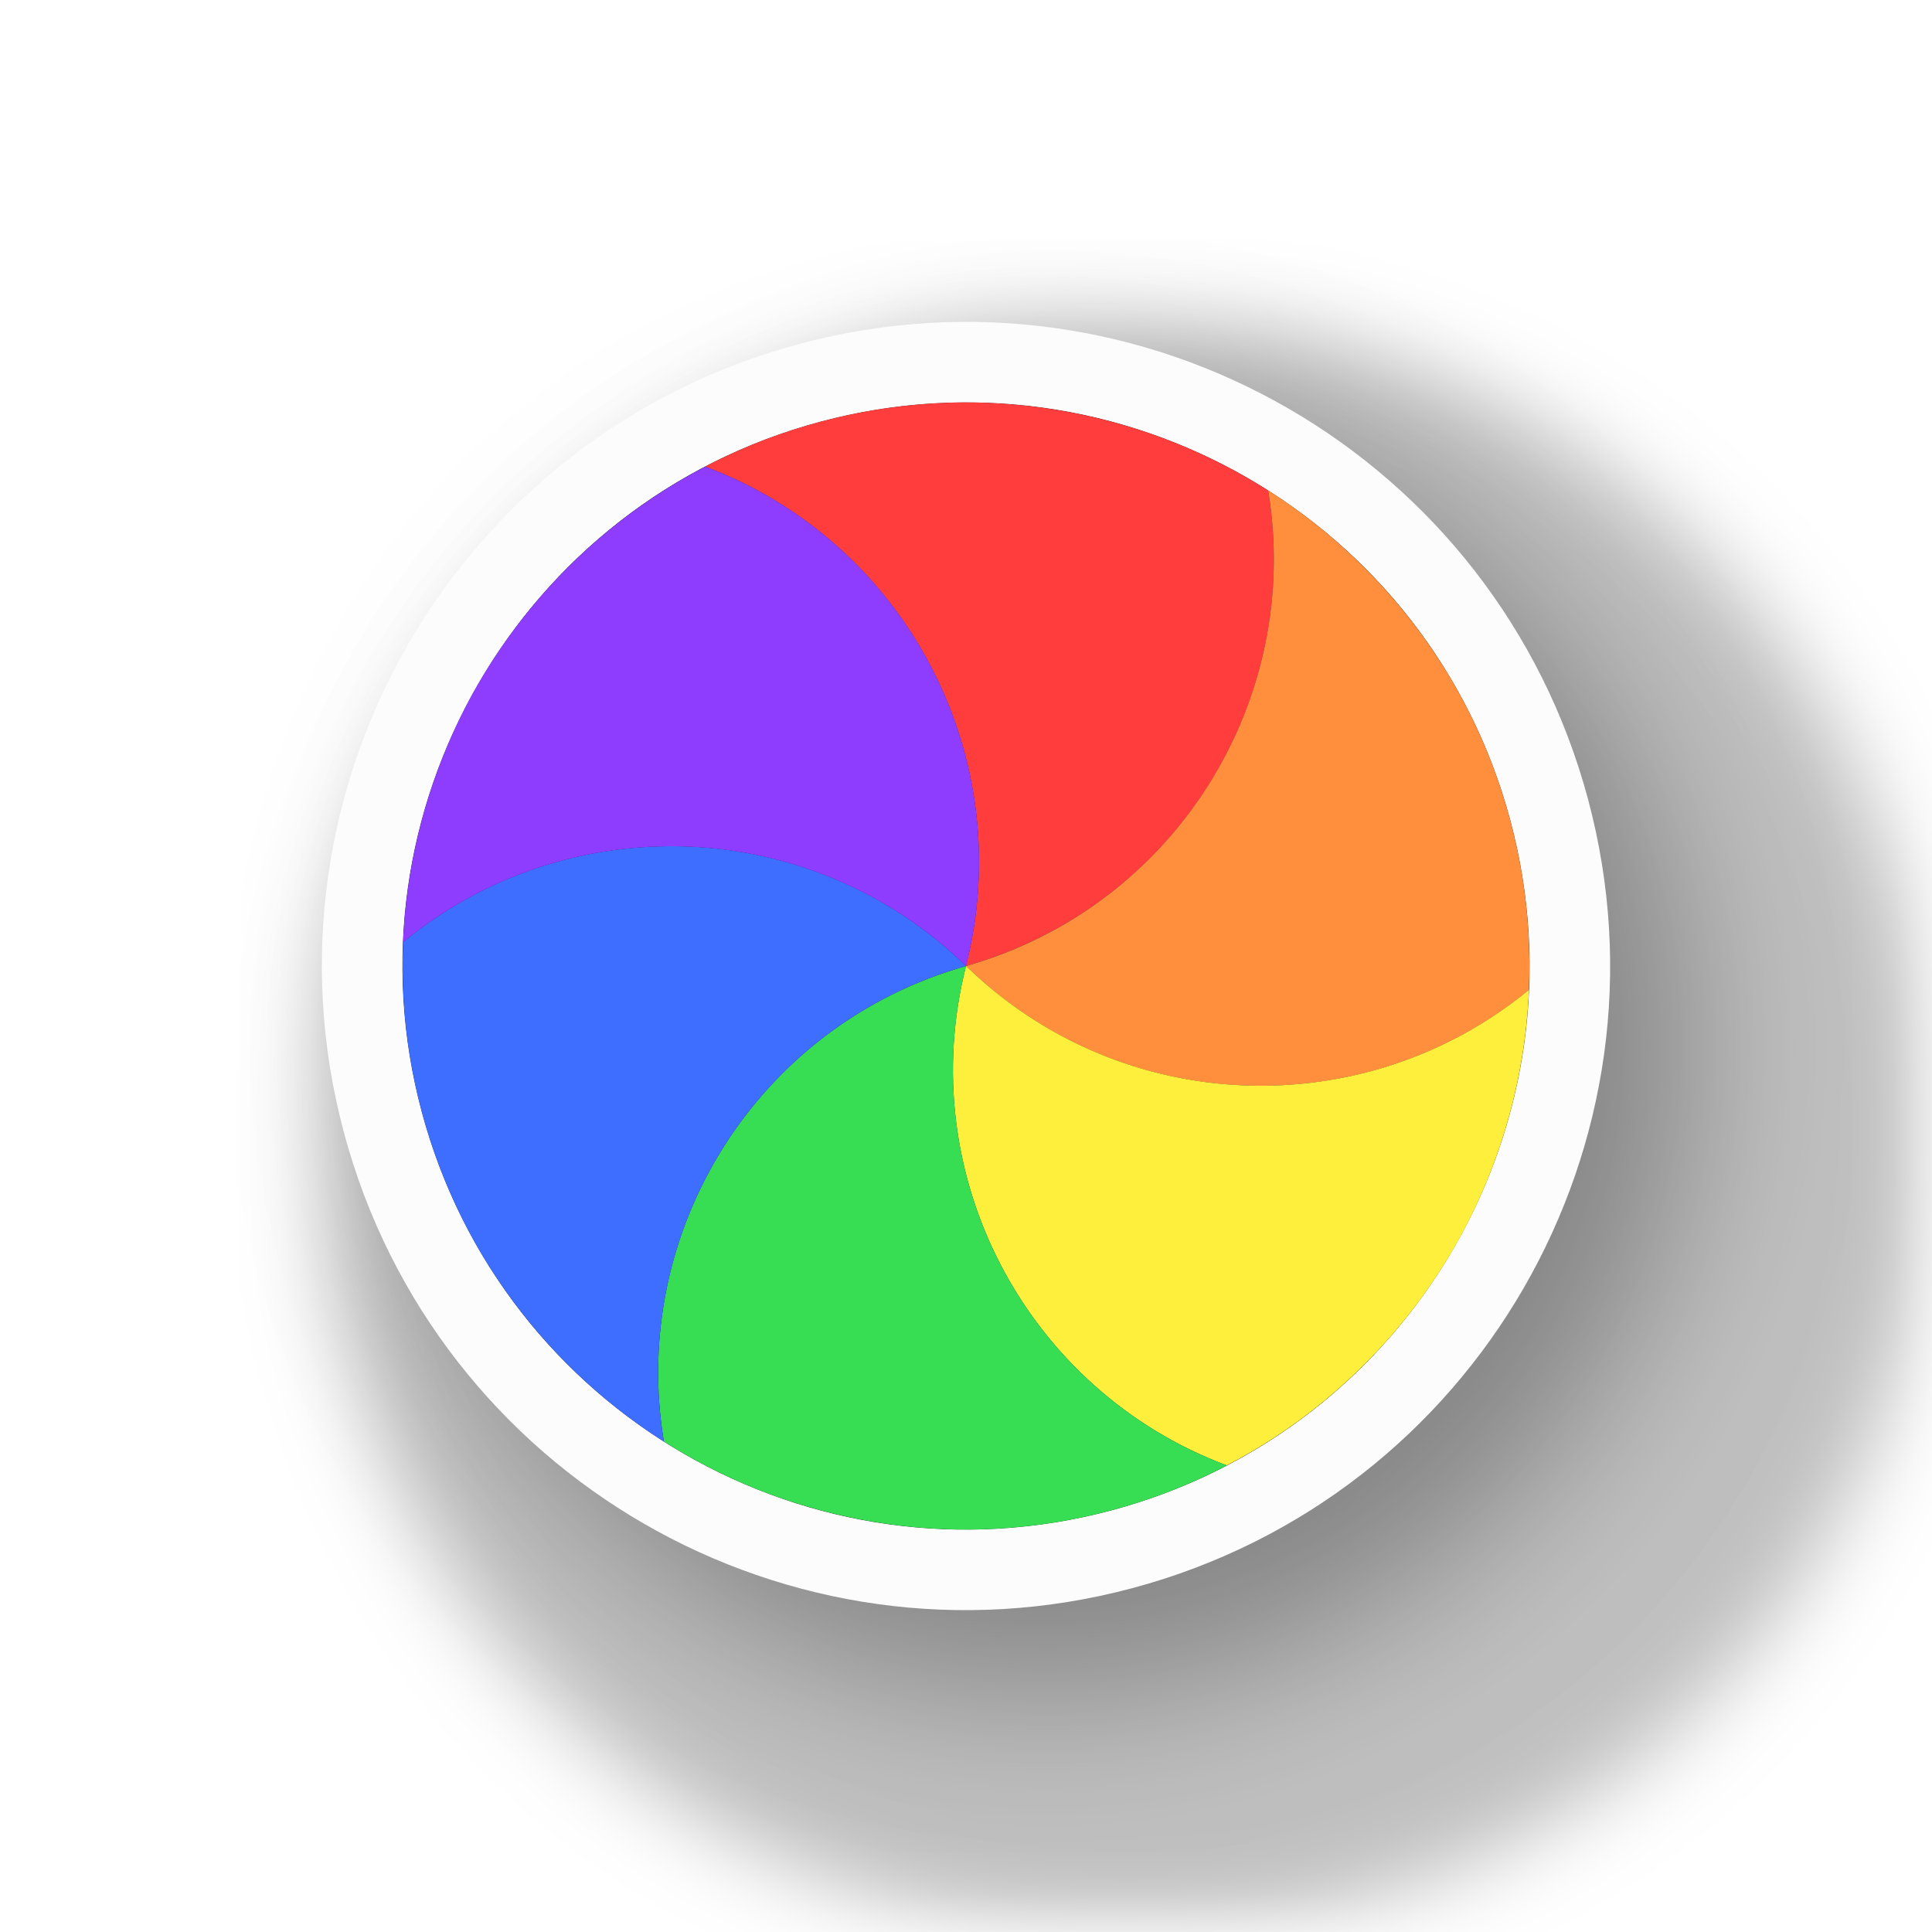
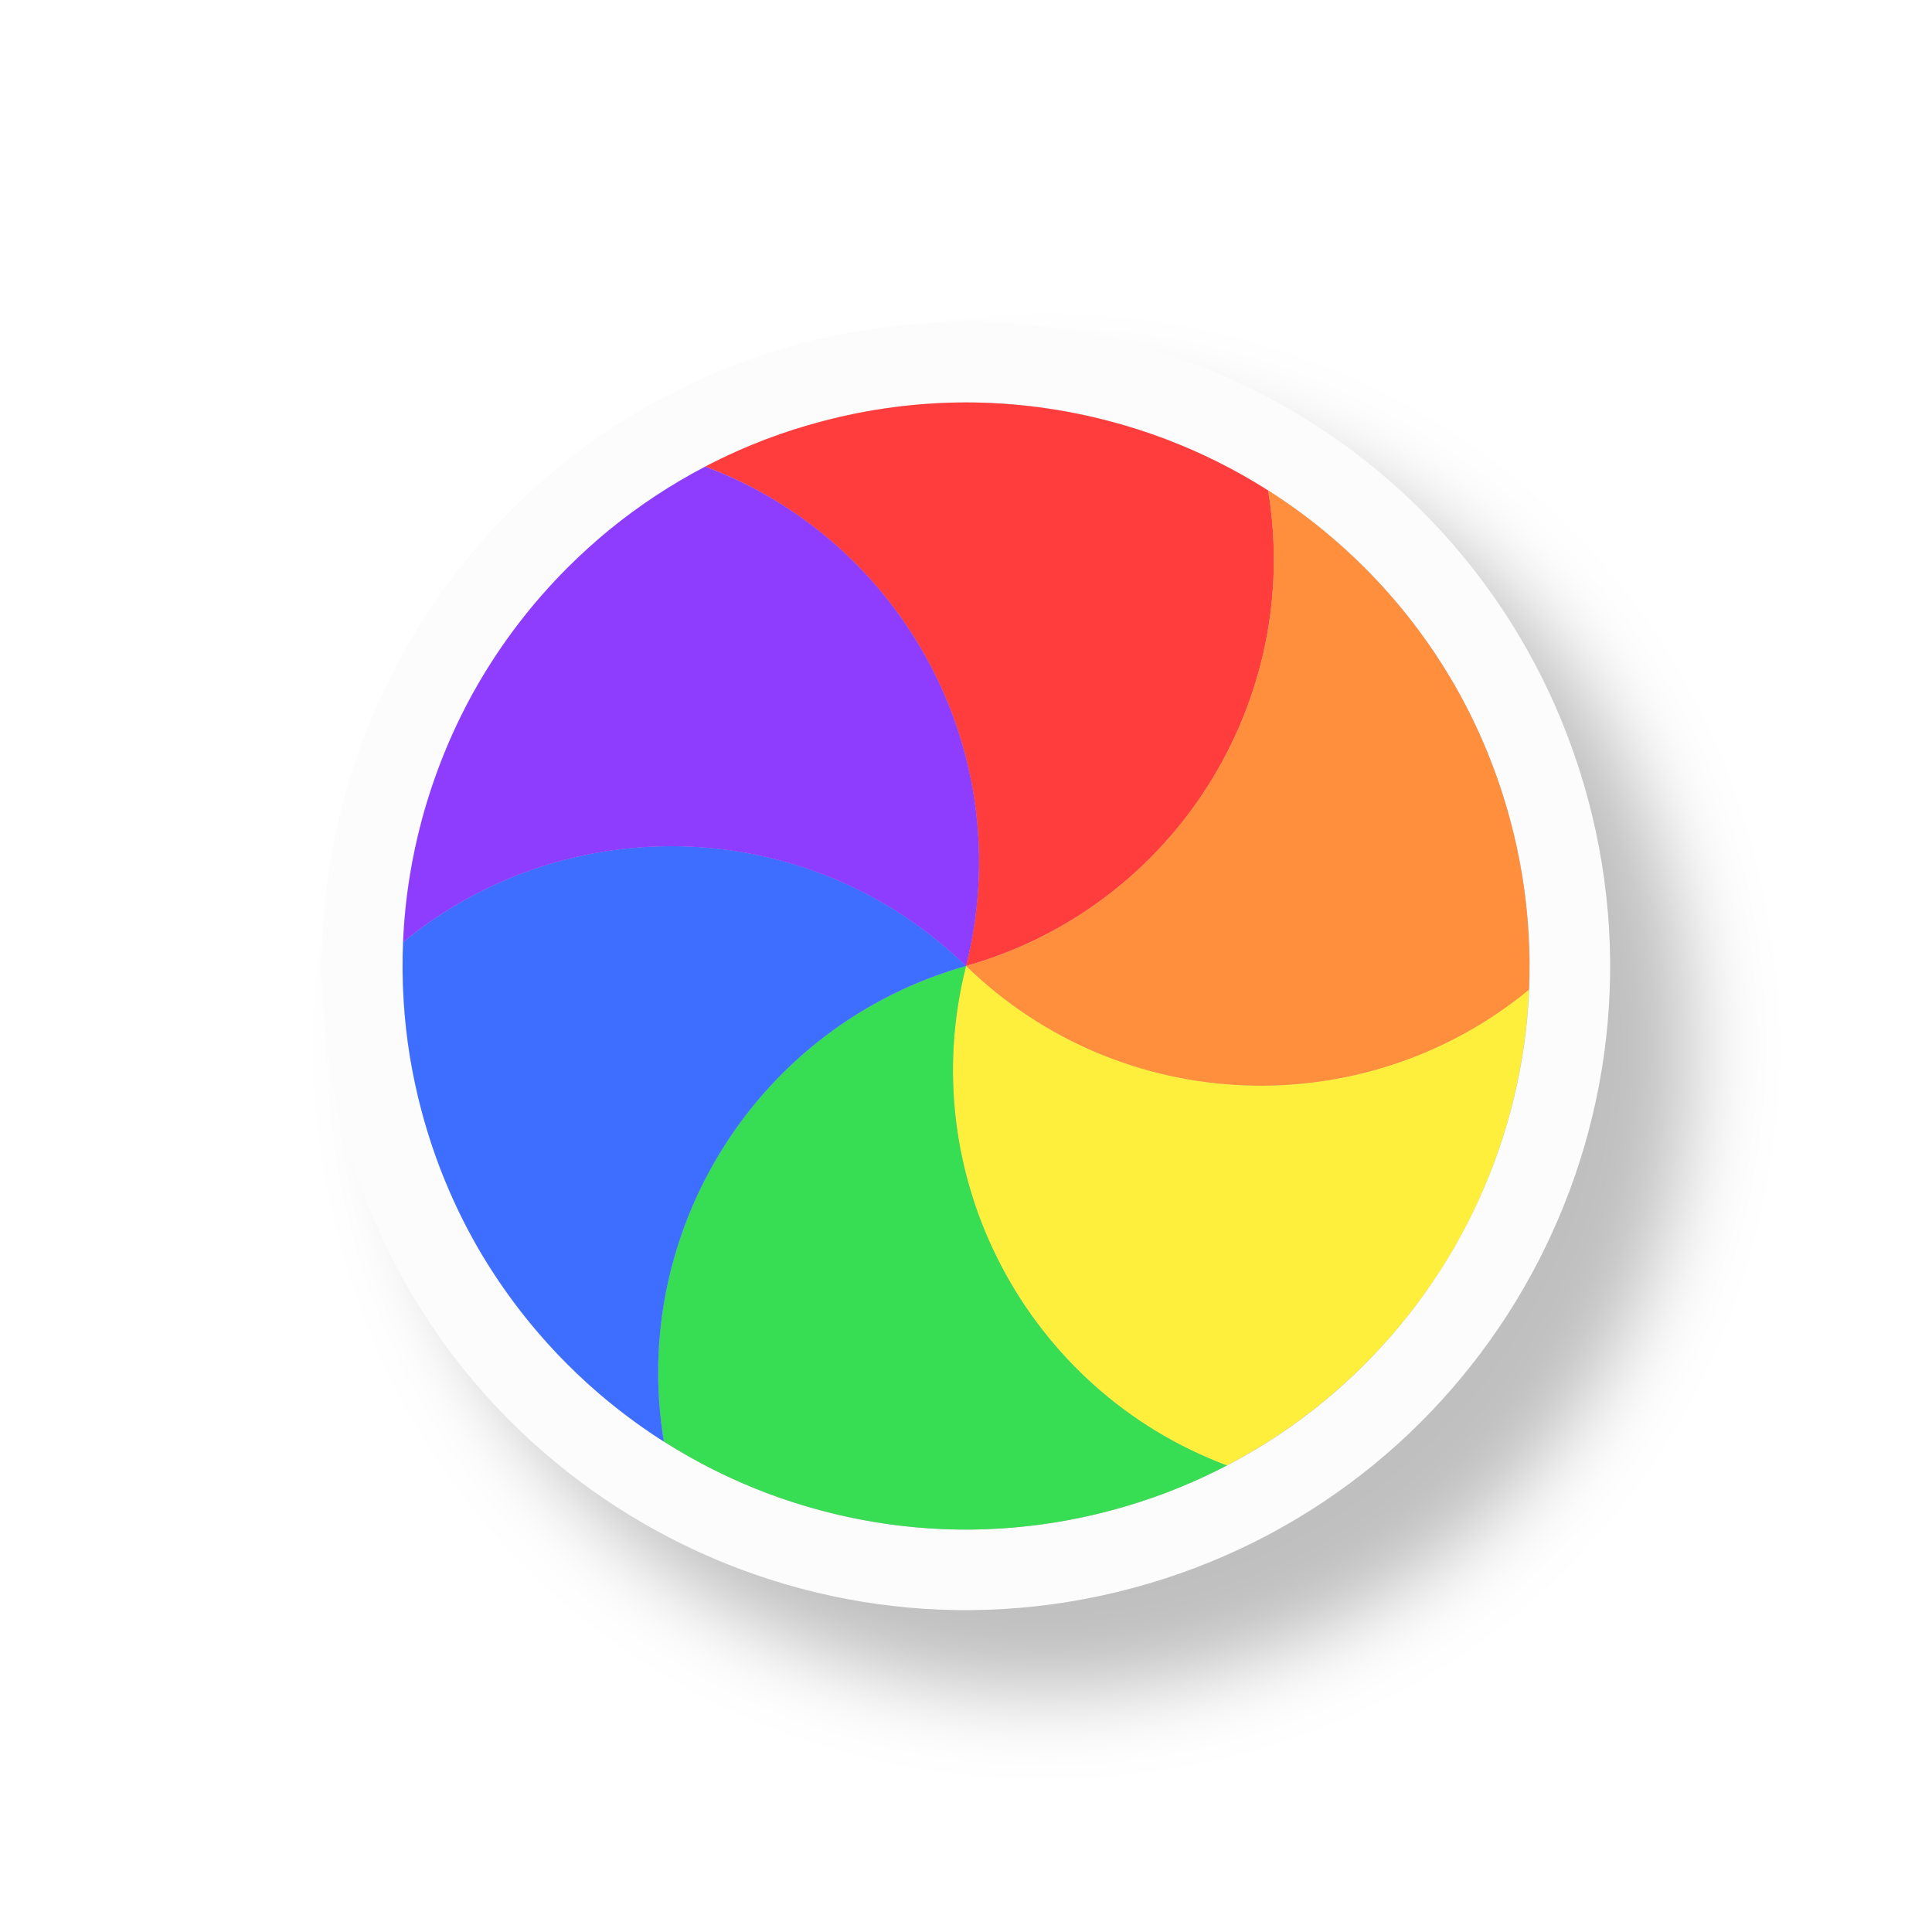
<svg xmlns="http://www.w3.org/2000/svg" width="24" height="24" viewBox="0 0 24 24" fill="none">
  <g filter="url(#filter0_d_173_2549)">
-     <g filter="url(#filter1_d_173_2549)">
-       <circle cx="12" cy="12" r="7" transform="rotate(-15 12 12)" fill="#1B1B1B" />
-       <circle cx="12" cy="12" r="7.5" transform="rotate(-15 12 12)" stroke="#FCFCFC" stroke-linejoin="round" />
-     </g>
+     <circle cx="12" cy="12" r="7.5" transform="rotate(-15 12 12)" stroke="#FCFCFC" stroke-linejoin="round" />
    <path d="M8.76 5.796C9.007 5.667 9.261 5.553 9.522 5.454C9.738 5.372 9.96 5.301 10.188 5.24C10.793 5.077 11.402 5 12 4.999C12.598 5 13.206 5.077 13.811 5.24C14.039 5.301 14.261 5.372 14.477 5.454C14.924 5.623 15.351 5.837 15.753 6.093C16.188 8.704 14.593 11.269 11.999 12C12.662 9.389 11.239 6.726 8.76 5.796Z" fill="#FF3D3D" />
    <path d="M15.753 6.092C15.988 6.241 16.214 6.405 16.43 6.581C16.609 6.728 16.782 6.884 16.949 7.051C17.392 7.494 17.763 7.982 18.063 8.5C18.361 9.018 18.598 9.583 18.76 10.189C18.821 10.416 18.87 10.645 18.908 10.873C18.985 11.344 19.013 11.821 18.993 12.297C16.948 13.979 13.929 13.88 12 12C14.592 11.268 16.187 8.704 15.753 6.092Z" fill="#FF8E3D" />
    <path d="M18.993 12.296C18.981 12.574 18.953 12.852 18.908 13.127C18.871 13.355 18.822 13.584 18.761 13.811C18.598 14.416 18.362 14.982 18.063 15.5C17.763 16.018 17.392 16.506 16.949 16.949C16.782 17.116 16.609 17.272 16.43 17.419C16.061 17.721 15.661 17.984 15.239 18.204C12.76 17.275 11.337 14.611 12 11.999C13.93 13.879 16.948 13.978 18.993 12.296Z" fill="#FFEF3D" />
    <path d="M15.24 18.204C14.993 18.333 14.739 18.447 14.478 18.546C14.262 18.628 14.04 18.699 13.812 18.76C13.206 18.923 12.598 19 12 19.001C11.402 19 10.794 18.923 10.188 18.76C9.961 18.699 9.739 18.628 9.522 18.546C9.076 18.377 8.649 18.163 8.247 17.907C7.812 15.296 9.407 12.731 12.001 12C11.337 14.611 12.761 17.275 15.24 18.204Z" fill="#37DD53" />
    <path d="M8.247 17.908C8.012 17.759 7.786 17.595 7.57 17.419C7.391 17.273 7.218 17.116 7.051 16.949C6.608 16.506 6.237 16.018 5.937 15.501C5.639 14.982 5.402 14.417 5.24 13.812C5.179 13.584 5.13 13.355 5.092 13.127C5.016 12.656 4.987 12.179 5.007 11.703C7.052 10.021 10.071 10.12 12 12C9.408 12.732 7.813 15.296 8.247 17.908Z" fill="#3D6EFF" />
    <path d="M5.007 11.704C5.019 11.426 5.047 11.148 5.092 10.873C5.129 10.645 5.178 10.417 5.239 10.189C5.402 9.584 5.638 9.018 5.937 8.5C6.237 7.982 6.608 7.494 7.051 7.051C7.218 6.884 7.391 6.728 7.57 6.581C7.939 6.28 8.339 6.016 8.761 5.796C11.24 6.725 12.663 9.389 12 12.001C10.07 10.121 7.052 10.022 5.007 11.704Z" fill="#8E3DFF" />
  </g>
  <defs>
    <filter id="filter0_d_173_2549" x="0" y="0" width="26" height="26" filterUnits="userSpaceOnUse" color-interpolation-filters="sRGB">
      <feFlood flood-opacity="0" result="BackgroundImageFix" />
      <feColorMatrix in="SourceAlpha" type="matrix" values="0 0 0 0 0 0 0 0 0 0 0 0 0 0 0 0 0 0 127 0" result="hardAlpha" />
      <feOffset dx="1" dy="1" />
      <feGaussianBlur stdDeviation="0.5" />
      <feColorMatrix type="matrix" values="0 0 0 0 0 0 0 0 0 0 0 0 0 0 0 0 0 0 0.25 0" />
      <feBlend mode="normal" in2="BackgroundImageFix" result="effect1_dropShadow_173_2549" />
      <feBlend mode="normal" in="SourceGraphic" in2="effect1_dropShadow_173_2549" result="shape" />
    </filter>
-     <filter id="filter1_d_173_2549" x="2.998" y="2.998" width="20.004" height="20.004" filterUnits="userSpaceOnUse" color-interpolation-filters="sRGB">
-       <feFlood flood-opacity="0" result="BackgroundImageFix" />
-       <feColorMatrix in="SourceAlpha" type="matrix" values="0 0 0 0 0 0 0 0 0 0 0 0 0 0 0 0 0 0 127 0" result="hardAlpha" />
-       <feOffset dx="1" dy="1" />
-       <feGaussianBlur stdDeviation="1" />
-       <feColorMatrix type="matrix" values="0 0 0 0 0 0 0 0 0 0 0 0 0 0 0 0 0 0 0.3 0" />
-       <feBlend mode="normal" in2="BackgroundImageFix" result="effect1_dropShadow_173_2549" />
-       <feBlend mode="normal" in="SourceGraphic" in2="effect1_dropShadow_173_2549" result="shape" />
-     </filter>
  </defs>
</svg>
